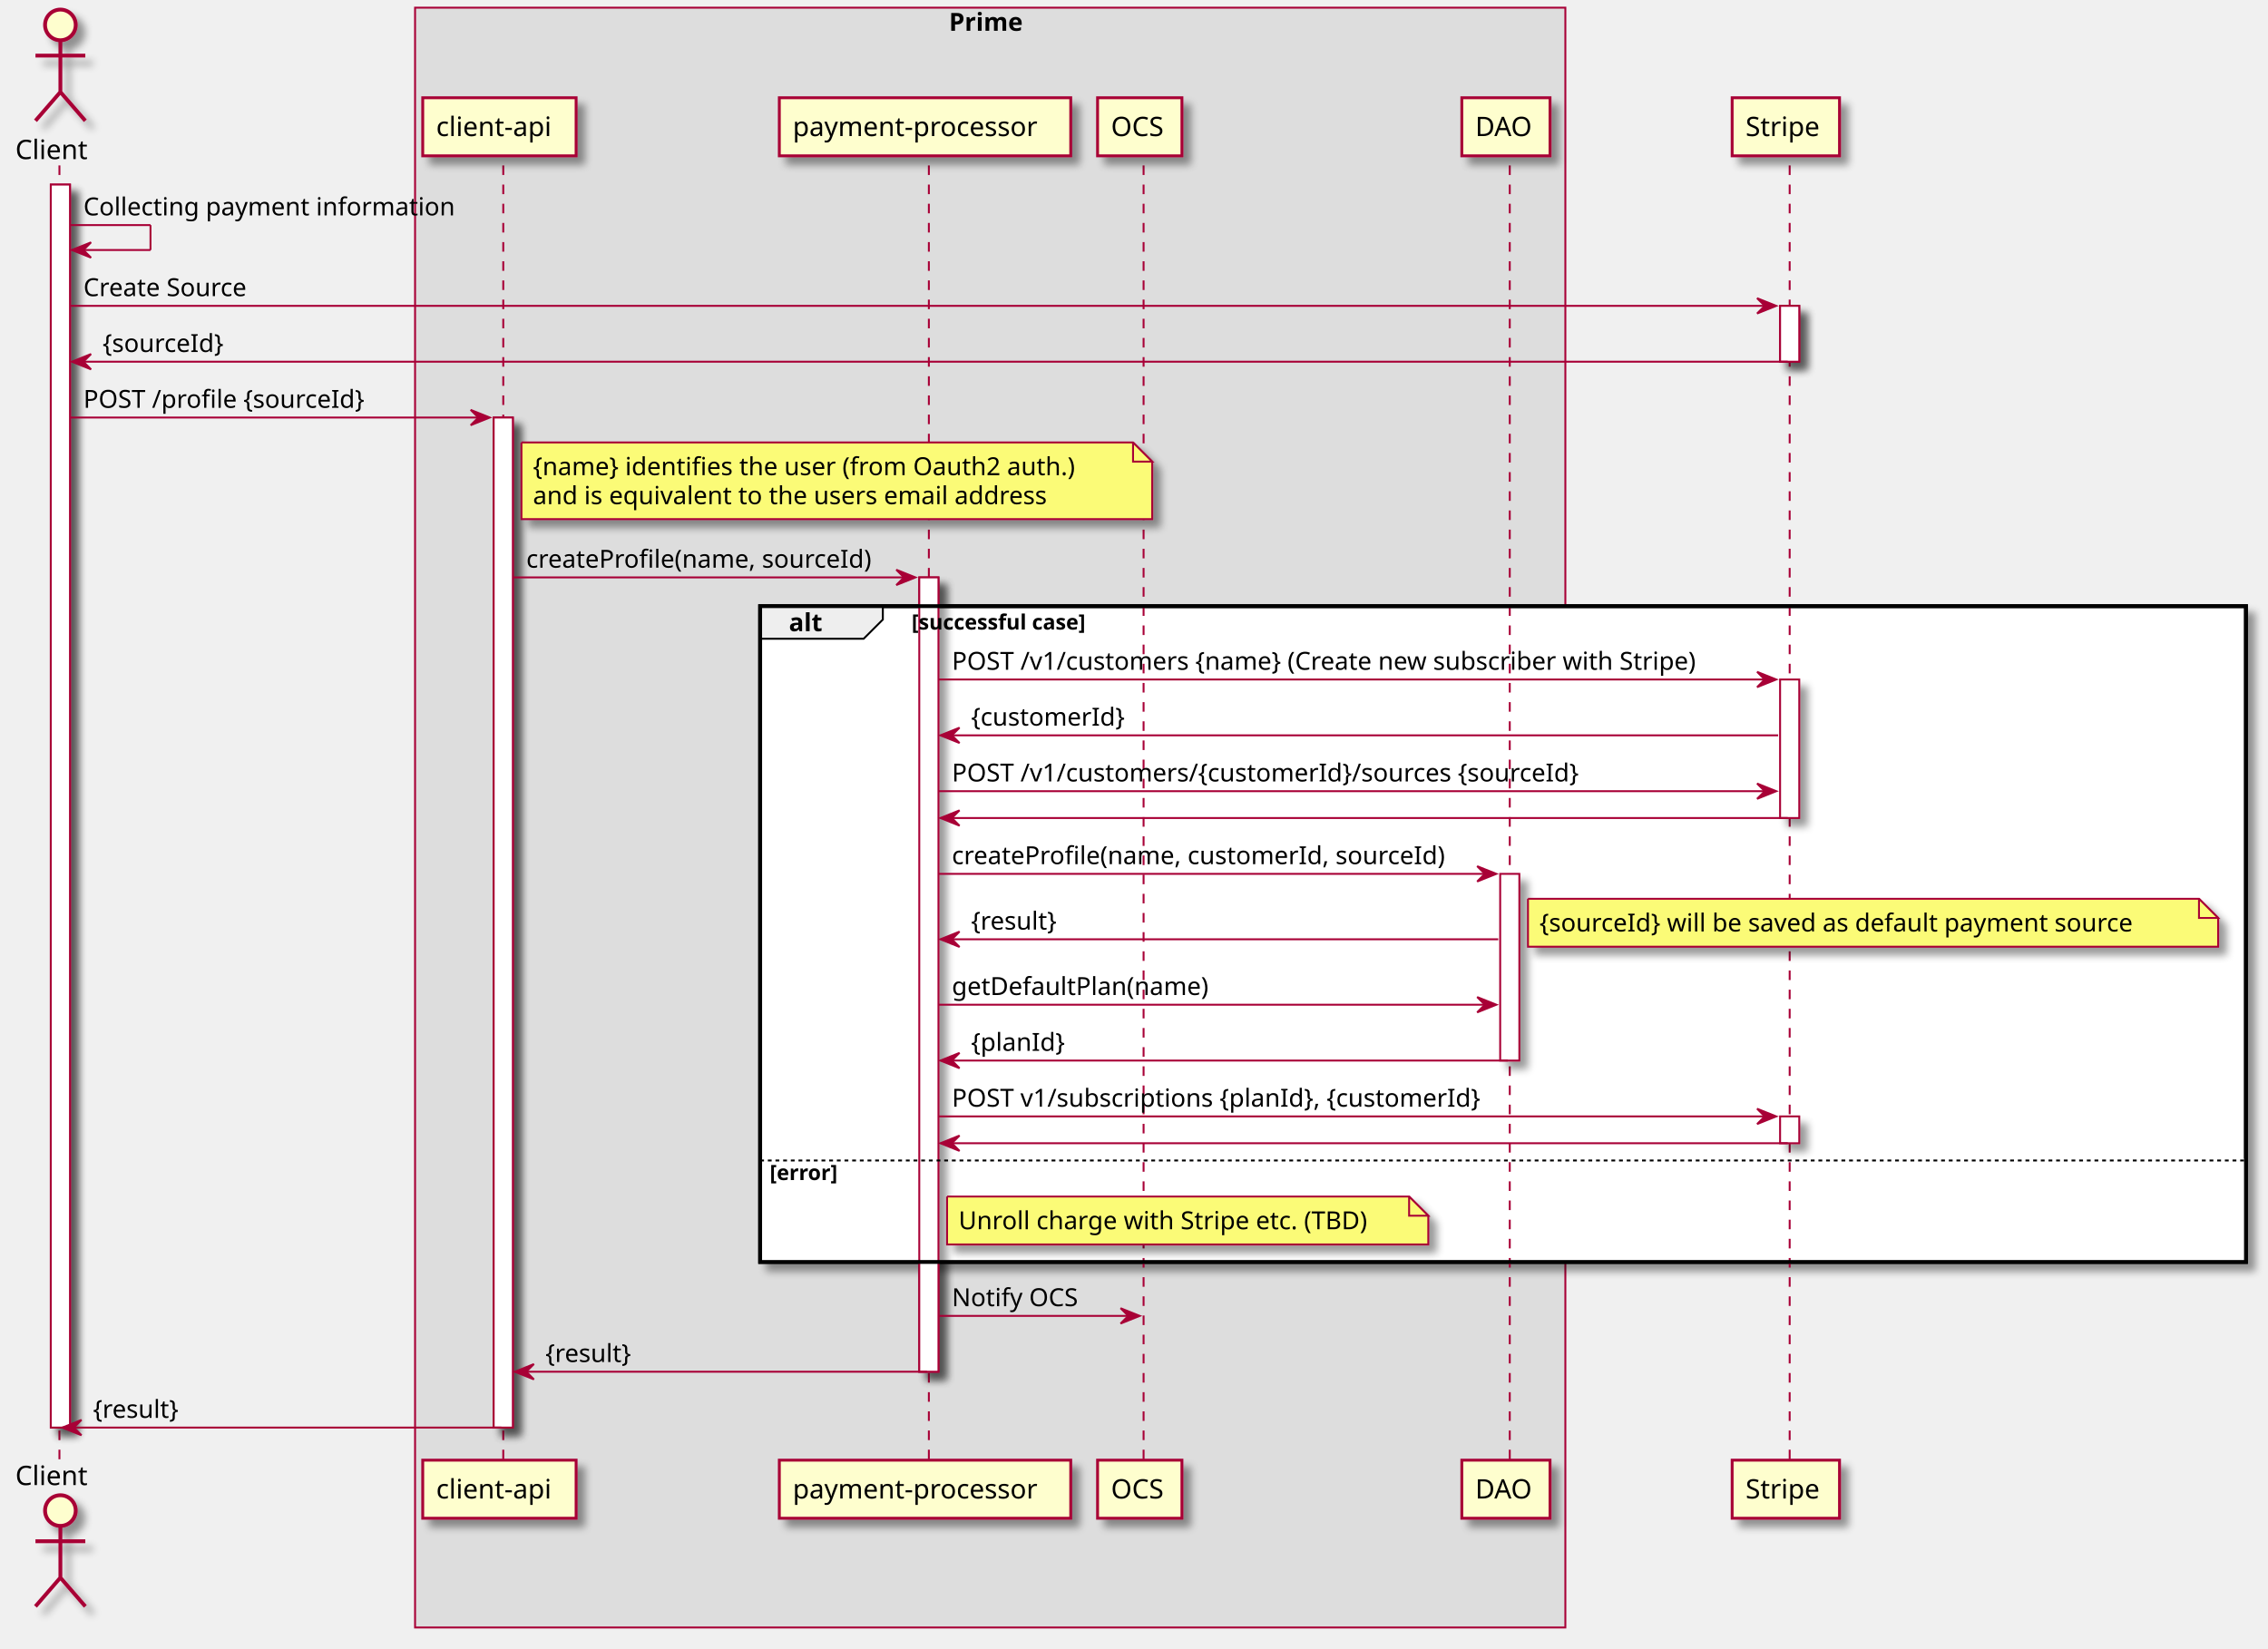
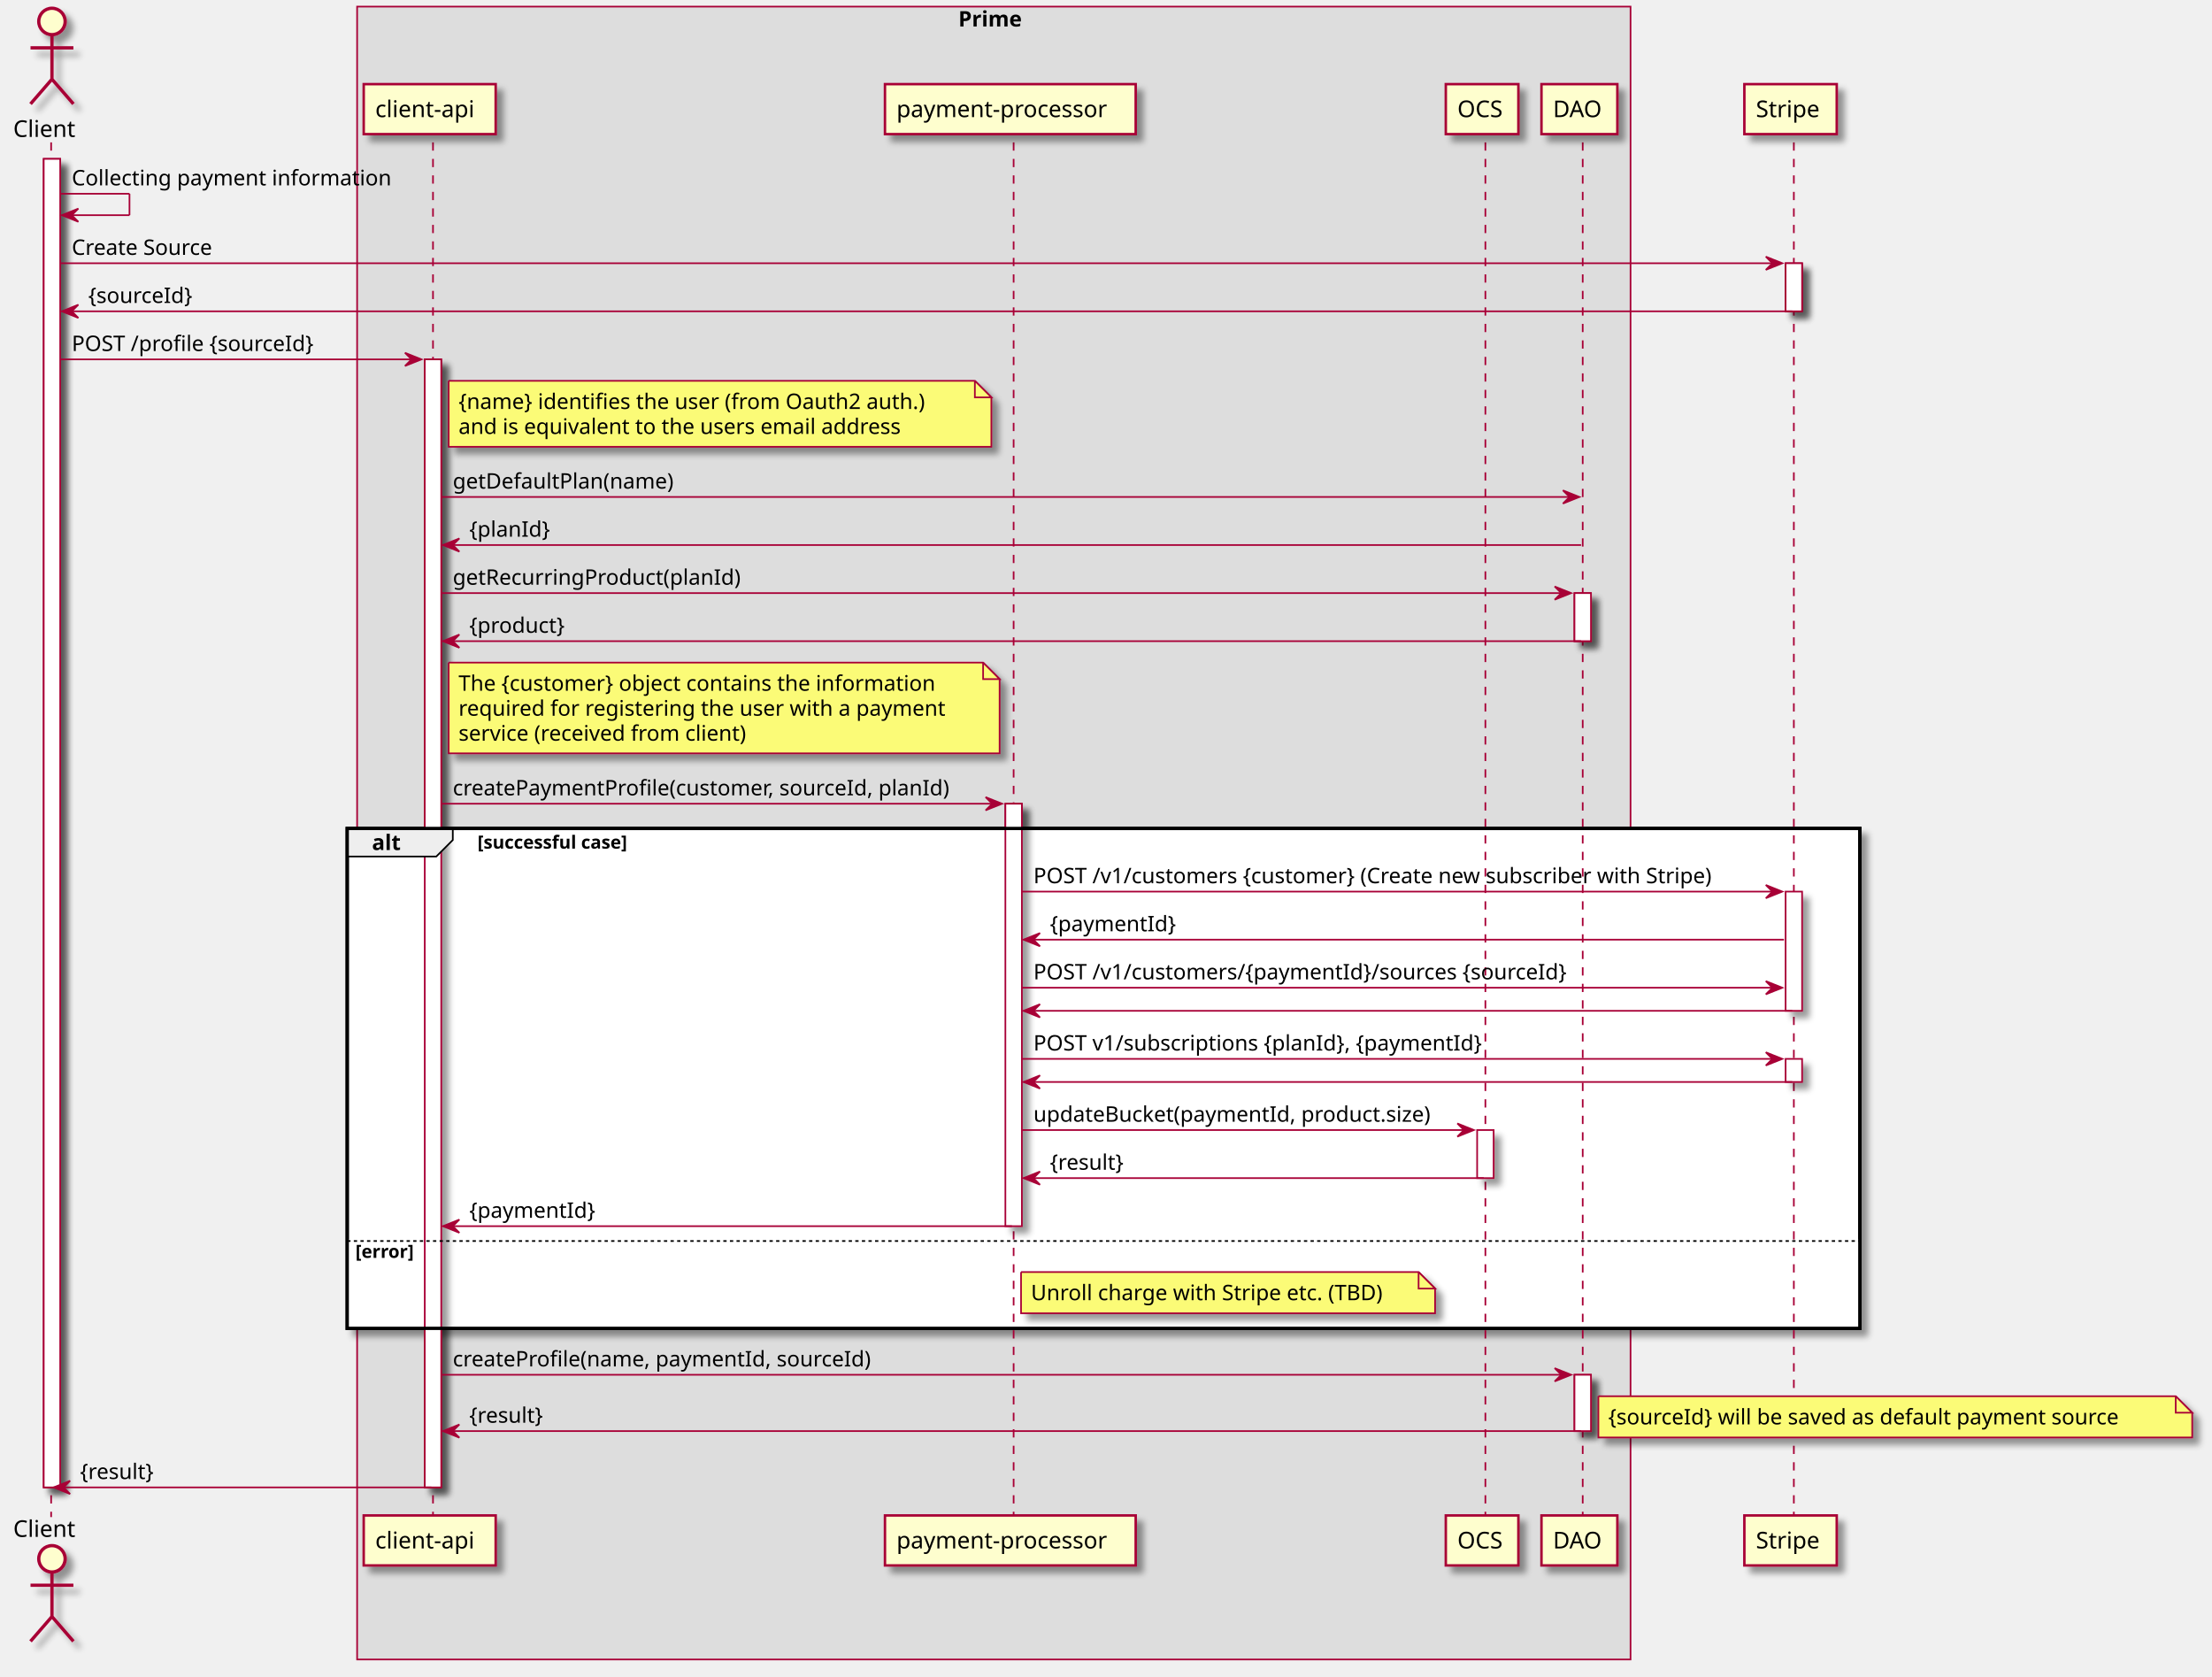
- <svg xmlns="http://www.w3.org/2000/svg" contentScriptType="application/ecmascript" contentStyleType="text/css" height="860px" preserveAspectRatio="none" style="width:1183px;height:860px;" version="1.1" viewBox="0 0 1183 860" width="1183px" zoomAndPan="magnify">
+ <svg xmlns="http://www.w3.org/2000/svg" contentScriptType="application/ecmascript" contentStyleType="text/css" height="1016px" preserveAspectRatio="none" style="width:1341px;height:1016px;" version="1.1" viewBox="0 0 1341 1016" width="1341px" zoomAndPan="magnify">
  <defs>
-     <filter height="300%" id="f1m4p98il33ker" width="300%" x="-1" y="-1">
+     <filter height="300%" id="fufgb7bl9s6f3" width="300%" x="-1" y="-1">
      <feGaussianBlur result="blurOut" stdDeviation="2.0" />
      <feColorMatrix in="blurOut" result="blurOut2" type="matrix" values="0 0 0 0 0 0 0 0 0 0 0 0 0 0 0 0 0 0 .4 0" />
      <feOffset dx="4.0" dy="4.0" in="blurOut2" result="blurOut3" />
      <feBlend in="SourceGraphic" in2="blurOut3" mode="normal" />
    </filter>
  </defs>
  <g>
-     <rect fill="#DDDDDD" height="845.055" style="stroke: #A80036; stroke-width: 1.0;" width="600" x="216.5" y="4" />
-     <text fill="#000000" font-family="sans-serif" font-size="13" font-weight="bold" lengthAdjust="spacingAndGlyphs" textLength="43" x="495" y="16.067">Prime</text>
-     <rect fill="#FFFFFF" filter="url(#f1m4p98il33ker)" height="648.461" style="stroke: #A80036; stroke-width: 1.0;" width="10" x="26.5" y="96.297" />
-     <rect fill="#FFFFFF" filter="url(#f1m4p98il33ker)" height="526.93" style="stroke: #A80036; stroke-width: 1.0;" width="10" x="257.5" y="217.828" />
-     <rect fill="#FFFFFF" filter="url(#f1m4p98il33ker)" height="414.398" style="stroke: #A80036; stroke-width: 1.0;" width="10" x="479.5" y="301.227" />
-     <rect fill="#FFFFFF" filter="url(#f1m4p98il33ker)" height="97.398" style="stroke: #A80036; stroke-width: 1.0;" width="10" x="782.5" y="455.891" />
-     <rect fill="#FFFFFF" filter="url(#f1m4p98il33ker)" height="29.133" style="stroke: #A80036; stroke-width: 1.0;" width="10" x="928.5" y="159.562" />
-     <rect fill="#FFFFFF" filter="url(#f1m4p98il33ker)" height="72.266" style="stroke: #A80036; stroke-width: 1.0;" width="10" x="928.5" y="354.492" />
-     <rect fill="#FFFFFF" filter="url(#f1m4p98il33ker)" height="14" style="stroke: #A80036; stroke-width: 1.0;" width="10" x="928.5" y="582.422" />
-     <rect fill="#FFFFFF" filter="url(#f1m4p98il33ker)" height="342.133" style="stroke: #000000; stroke-width: 2.0;" width="775" x="396.5" y="316.227" />
-     <rect fill="#FFFFFF" height="53.938" style="stroke: none; stroke-width: 1.0;" width="775" x="396.5" y="604.422" />
-     <line style="stroke: #A80036; stroke-width: 1.0; stroke-dasharray: 5.0,5.0;" x1="31" x2="31" y1="86.297" y2="762.758" />
-     <line style="stroke: #A80036; stroke-width: 1.0; stroke-dasharray: 5.0,5.0;" x1="262.5" x2="262.5" y1="86.297" y2="762.758" />
-     <line style="stroke: #A80036; stroke-width: 1.0; stroke-dasharray: 5.0,5.0;" x1="484.5" x2="484.5" y1="86.297" y2="762.758" />
-     <line style="stroke: #A80036; stroke-width: 1.0; stroke-dasharray: 5.0,5.0;" x1="596.5" x2="596.5" y1="86.297" y2="762.758" />
-     <line style="stroke: #A80036; stroke-width: 1.0; stroke-dasharray: 5.0,5.0;" x1="787.5" x2="787.5" y1="86.297" y2="762.758" />
-     <line style="stroke: #A80036; stroke-width: 1.0; stroke-dasharray: 5.0,5.0;" x1="933.5" x2="933.5" y1="86.297" y2="762.758" />
+     <rect fill="#DDDDDD" height="1001.852" style="stroke: #A80036; stroke-width: 1.0;" width="772" x="216.5" y="4" />
+     <text fill="#000000" font-family="sans-serif" font-size="13" font-weight="bold" lengthAdjust="spacingAndGlyphs" textLength="43" x="581" y="16.067">Prime</text>
+     <rect fill="#FFFFFF" filter="url(#fufgb7bl9s6f3)" height="805.258" style="stroke: #A80036; stroke-width: 1.0;" width="10" x="26.5" y="96.297" />
+     <rect fill="#FFFFFF" filter="url(#fufgb7bl9s6f3)" height="683.727" style="stroke: #A80036; stroke-width: 1.0;" width="10" x="257.5" y="217.828" />
+     <rect fill="#FFFFFF" filter="url(#fufgb7bl9s6f3)" height="256.062" style="stroke: #A80036; stroke-width: 1.0;" width="10" x="609.5" y="487.156" />
+     <rect fill="#FFFFFF" filter="url(#fufgb7bl9s6f3)" height="29.133" style="stroke: #A80036; stroke-width: 1.0;" width="10" x="895.5" y="684.953" />
+     <rect fill="#FFFFFF" filter="url(#fufgb7bl9s6f3)" height="29.133" style="stroke: #A80036; stroke-width: 1.0;" width="10" x="954.5" y="359.492" />
+     <rect fill="#FFFFFF" filter="url(#fufgb7bl9s6f3)" height="34.133" style="stroke: #A80036; stroke-width: 1.0;" width="10" x="954.5" y="833.289" />
+     <rect fill="#FFFFFF" filter="url(#fufgb7bl9s6f3)" height="29.133" style="stroke: #A80036; stroke-width: 1.0;" width="10" x="1082.5" y="159.562" />
+     <rect fill="#FFFFFF" filter="url(#fufgb7bl9s6f3)" height="72.266" style="stroke: #A80036; stroke-width: 1.0;" width="10" x="1082.5" y="540.422" />
+     <rect fill="#FFFFFF" filter="url(#fufgb7bl9s6f3)" height="14" style="stroke: #A80036; stroke-width: 1.0;" width="10" x="1082.5" y="641.82" />
+     <rect fill="#FFFFFF" filter="url(#fufgb7bl9s6f3)" height="303" style="stroke: #000000; stroke-width: 2.0;" width="917" x="210.5" y="502.156" />
+     <rect fill="#FFFFFF" height="53.938" style="stroke: none; stroke-width: 1.0;" width="917" x="210.5" y="751.219" />
+     <line style="stroke: #A80036; stroke-width: 1.0; stroke-dasharray: 5.0,5.0;" x1="31" x2="31" y1="86.297" y2="919.555" />
+     <line style="stroke: #A80036; stroke-width: 1.0; stroke-dasharray: 5.0,5.0;" x1="262.5" x2="262.5" y1="86.297" y2="919.555" />
+     <line style="stroke: #A80036; stroke-width: 1.0; stroke-dasharray: 5.0,5.0;" x1="614.5" x2="614.5" y1="86.297" y2="919.555" />
+     <line style="stroke: #A80036; stroke-width: 1.0; stroke-dasharray: 5.0,5.0;" x1="900.5" x2="900.5" y1="86.297" y2="919.555" />
+     <line style="stroke: #A80036; stroke-width: 1.0; stroke-dasharray: 5.0,5.0;" x1="959.5" x2="959.5" y1="86.297" y2="919.555" />
+     <line style="stroke: #A80036; stroke-width: 1.0; stroke-dasharray: 5.0,5.0;" x1="1087.5" x2="1087.5" y1="86.297" y2="919.555" />
    <text fill="#000000" font-family="sans-serif" font-size="14" lengthAdjust="spacingAndGlyphs" textLength="41" x="8" y="82.995">Client</text>
-     <ellipse cx="31.5" cy="13" fill="#FEFECE" filter="url(#f1m4p98il33ker)" rx="8" ry="8" style="stroke: #A80036; stroke-width: 2.0;" />
-     <path d="M31.5,21 L31.5,48 M18.5,29 L44.5,29 M31.5,48 L18.5,63 M31.5,48 L44.5,63 " fill="none" filter="url(#f1m4p98il33ker)" style="stroke: #A80036; stroke-width: 2.0;" />
-     <text fill="#000000" font-family="sans-serif" font-size="14" lengthAdjust="spacingAndGlyphs" textLength="41" x="8" y="774.753">Client</text>
-     <ellipse cx="31.5" cy="788.055" fill="#FEFECE" filter="url(#f1m4p98il33ker)" rx="8" ry="8" style="stroke: #A80036; stroke-width: 2.0;" />
-     <path d="M31.5,796.055 L31.5,823.055 M18.5,804.055 L44.5,804.055 M31.5,823.055 L18.5,838.055 M31.5,823.055 L44.5,838.055 " fill="none" filter="url(#f1m4p98il33ker)" style="stroke: #A80036; stroke-width: 2.0;" />
-     <rect fill="#FEFECE" filter="url(#f1m4p98il33ker)" height="30.297" style="stroke: #A80036; stroke-width: 1.5;" width="80" x="220.5" y="51" />
+     <ellipse cx="31.5" cy="13" fill="#FEFECE" filter="url(#fufgb7bl9s6f3)" rx="8" ry="8" style="stroke: #A80036; stroke-width: 2.0;" />
+     <path d="M31.5,21 L31.5,48 M18.5,29 L44.5,29 M31.5,48 L18.5,63 M31.5,48 L44.5,63 " fill="none" filter="url(#fufgb7bl9s6f3)" style="stroke: #A80036; stroke-width: 2.0;" />
+     <text fill="#000000" font-family="sans-serif" font-size="14" lengthAdjust="spacingAndGlyphs" textLength="41" x="8" y="931.55">Client</text>
+     <ellipse cx="31.5" cy="944.852" fill="#FEFECE" filter="url(#fufgb7bl9s6f3)" rx="8" ry="8" style="stroke: #A80036; stroke-width: 2.0;" />
+     <path d="M31.5,952.852 L31.5,979.852 M18.5,960.852 L44.5,960.852 M31.5,979.852 L18.5,994.852 M31.5,979.852 L44.5,994.852 " fill="none" filter="url(#fufgb7bl9s6f3)" style="stroke: #A80036; stroke-width: 2.0;" />
+     <rect fill="#FEFECE" filter="url(#fufgb7bl9s6f3)" height="30.297" style="stroke: #A80036; stroke-width: 1.5;" width="80" x="220.5" y="51" />
    <text fill="#000000" font-family="sans-serif" font-size="14" lengthAdjust="spacingAndGlyphs" textLength="66" x="227.5" y="70.995">client-api</text>
-     <rect fill="#FEFECE" filter="url(#f1m4p98il33ker)" height="30.297" style="stroke: #A80036; stroke-width: 1.5;" width="80" x="220.5" y="761.758" />
-     <text fill="#000000" font-family="sans-serif" font-size="14" lengthAdjust="spacingAndGlyphs" textLength="66" x="227.5" y="781.753">client-api</text>
-     <rect fill="#FEFECE" filter="url(#f1m4p98il33ker)" height="30.297" style="stroke: #A80036; stroke-width: 1.5;" width="152" x="406.5" y="51" />
-     <text fill="#000000" font-family="sans-serif" font-size="14" lengthAdjust="spacingAndGlyphs" textLength="138" x="413.5" y="70.995">payment-processor</text>
-     <rect fill="#FEFECE" filter="url(#f1m4p98il33ker)" height="30.297" style="stroke: #A80036; stroke-width: 1.5;" width="152" x="406.5" y="761.758" />
-     <text fill="#000000" font-family="sans-serif" font-size="14" lengthAdjust="spacingAndGlyphs" textLength="138" x="413.5" y="781.753">payment-processor</text>
-     <rect fill="#FEFECE" filter="url(#f1m4p98il33ker)" height="30.297" style="stroke: #A80036; stroke-width: 1.5;" width="44" x="572.5" y="51" />
-     <text fill="#000000" font-family="sans-serif" font-size="14" lengthAdjust="spacingAndGlyphs" textLength="30" x="579.5" y="70.995">OCS</text>
-     <rect fill="#FEFECE" filter="url(#f1m4p98il33ker)" height="30.297" style="stroke: #A80036; stroke-width: 1.5;" width="44" x="572.5" y="761.758" />
-     <text fill="#000000" font-family="sans-serif" font-size="14" lengthAdjust="spacingAndGlyphs" textLength="30" x="579.5" y="781.753">OCS</text>
-     <rect fill="#FEFECE" filter="url(#f1m4p98il33ker)" height="30.297" style="stroke: #A80036; stroke-width: 1.5;" width="46" x="762.5" y="51" />
-     <text fill="#000000" font-family="sans-serif" font-size="14" lengthAdjust="spacingAndGlyphs" textLength="32" x="769.5" y="70.995">DAO</text>
-     <rect fill="#FEFECE" filter="url(#f1m4p98il33ker)" height="30.297" style="stroke: #A80036; stroke-width: 1.5;" width="46" x="762.5" y="761.758" />
-     <text fill="#000000" font-family="sans-serif" font-size="14" lengthAdjust="spacingAndGlyphs" textLength="32" x="769.5" y="781.753">DAO</text>
-     <rect fill="#FEFECE" filter="url(#f1m4p98il33ker)" height="30.297" style="stroke: #A80036; stroke-width: 1.5;" width="56" x="903.5" y="51" />
-     <text fill="#000000" font-family="sans-serif" font-size="14" lengthAdjust="spacingAndGlyphs" textLength="42" x="910.5" y="70.995">Stripe</text>
-     <rect fill="#FEFECE" filter="url(#f1m4p98il33ker)" height="30.297" style="stroke: #A80036; stroke-width: 1.5;" width="56" x="903.5" y="761.758" />
-     <text fill="#000000" font-family="sans-serif" font-size="14" lengthAdjust="spacingAndGlyphs" textLength="42" x="910.5" y="781.753">Stripe</text>
-     <rect fill="#FFFFFF" filter="url(#f1m4p98il33ker)" height="648.461" style="stroke: #A80036; stroke-width: 1.0;" width="10" x="26.5" y="96.297" />
-     <rect fill="#FFFFFF" filter="url(#f1m4p98il33ker)" height="526.93" style="stroke: #A80036; stroke-width: 1.0;" width="10" x="257.5" y="217.828" />
-     <rect fill="#FFFFFF" filter="url(#f1m4p98il33ker)" height="414.398" style="stroke: #A80036; stroke-width: 1.0;" width="10" x="479.5" y="301.227" />
-     <rect fill="#FFFFFF" filter="url(#f1m4p98il33ker)" height="97.398" style="stroke: #A80036; stroke-width: 1.0;" width="10" x="782.5" y="455.891" />
-     <rect fill="#FFFFFF" filter="url(#f1m4p98il33ker)" height="29.133" style="stroke: #A80036; stroke-width: 1.0;" width="10" x="928.5" y="159.562" />
-     <rect fill="#FFFFFF" filter="url(#f1m4p98il33ker)" height="72.266" style="stroke: #A80036; stroke-width: 1.0;" width="10" x="928.5" y="354.492" />
-     <rect fill="#FFFFFF" filter="url(#f1m4p98il33ker)" height="14" style="stroke: #A80036; stroke-width: 1.0;" width="10" x="928.5" y="582.422" />
+     <rect fill="#FEFECE" filter="url(#fufgb7bl9s6f3)" height="30.297" style="stroke: #A80036; stroke-width: 1.5;" width="80" x="220.5" y="918.555" />
+     <text fill="#000000" font-family="sans-serif" font-size="14" lengthAdjust="spacingAndGlyphs" textLength="66" x="227.5" y="938.55">client-api</text>
+     <rect fill="#FEFECE" filter="url(#fufgb7bl9s6f3)" height="30.297" style="stroke: #A80036; stroke-width: 1.5;" width="152" x="536.5" y="51" />
+     <text fill="#000000" font-family="sans-serif" font-size="14" lengthAdjust="spacingAndGlyphs" textLength="138" x="543.5" y="70.995">payment-processor</text>
+     <rect fill="#FEFECE" filter="url(#fufgb7bl9s6f3)" height="30.297" style="stroke: #A80036; stroke-width: 1.5;" width="152" x="536.5" y="918.555" />
+     <text fill="#000000" font-family="sans-serif" font-size="14" lengthAdjust="spacingAndGlyphs" textLength="138" x="543.5" y="938.55">payment-processor</text>
+     <rect fill="#FEFECE" filter="url(#fufgb7bl9s6f3)" height="30.297" style="stroke: #A80036; stroke-width: 1.5;" width="44" x="876.5" y="51" />
+     <text fill="#000000" font-family="sans-serif" font-size="14" lengthAdjust="spacingAndGlyphs" textLength="30" x="883.5" y="70.995">OCS</text>
+     <rect fill="#FEFECE" filter="url(#fufgb7bl9s6f3)" height="30.297" style="stroke: #A80036; stroke-width: 1.5;" width="44" x="876.5" y="918.555" />
+     <text fill="#000000" font-family="sans-serif" font-size="14" lengthAdjust="spacingAndGlyphs" textLength="30" x="883.5" y="938.55">OCS</text>
+     <rect fill="#FEFECE" filter="url(#fufgb7bl9s6f3)" height="30.297" style="stroke: #A80036; stroke-width: 1.5;" width="46" x="934.5" y="51" />
+     <text fill="#000000" font-family="sans-serif" font-size="14" lengthAdjust="spacingAndGlyphs" textLength="32" x="941.5" y="70.995">DAO</text>
+     <rect fill="#FEFECE" filter="url(#fufgb7bl9s6f3)" height="30.297" style="stroke: #A80036; stroke-width: 1.5;" width="46" x="934.5" y="918.555" />
+     <text fill="#000000" font-family="sans-serif" font-size="14" lengthAdjust="spacingAndGlyphs" textLength="32" x="941.5" y="938.55">DAO</text>
+     <rect fill="#FEFECE" filter="url(#fufgb7bl9s6f3)" height="30.297" style="stroke: #A80036; stroke-width: 1.5;" width="56" x="1057.5" y="51" />
+     <text fill="#000000" font-family="sans-serif" font-size="14" lengthAdjust="spacingAndGlyphs" textLength="42" x="1064.5" y="70.995">Stripe</text>
+     <rect fill="#FEFECE" filter="url(#fufgb7bl9s6f3)" height="30.297" style="stroke: #A80036; stroke-width: 1.5;" width="56" x="1057.5" y="918.555" />
+     <text fill="#000000" font-family="sans-serif" font-size="14" lengthAdjust="spacingAndGlyphs" textLength="42" x="1064.5" y="938.55">Stripe</text>
+     <rect fill="#FFFFFF" filter="url(#fufgb7bl9s6f3)" height="805.258" style="stroke: #A80036; stroke-width: 1.0;" width="10" x="26.5" y="96.297" />
+     <rect fill="#FFFFFF" filter="url(#fufgb7bl9s6f3)" height="683.727" style="stroke: #A80036; stroke-width: 1.0;" width="10" x="257.5" y="217.828" />
+     <rect fill="#FFFFFF" filter="url(#fufgb7bl9s6f3)" height="256.062" style="stroke: #A80036; stroke-width: 1.0;" width="10" x="609.5" y="487.156" />
+     <rect fill="#FFFFFF" filter="url(#fufgb7bl9s6f3)" height="29.133" style="stroke: #A80036; stroke-width: 1.0;" width="10" x="895.5" y="684.953" />
+     <rect fill="#FFFFFF" filter="url(#fufgb7bl9s6f3)" height="29.133" style="stroke: #A80036; stroke-width: 1.0;" width="10" x="954.5" y="359.492" />
+     <rect fill="#FFFFFF" filter="url(#fufgb7bl9s6f3)" height="34.133" style="stroke: #A80036; stroke-width: 1.0;" width="10" x="954.5" y="833.289" />
+     <rect fill="#FFFFFF" filter="url(#fufgb7bl9s6f3)" height="29.133" style="stroke: #A80036; stroke-width: 1.0;" width="10" x="1082.5" y="159.562" />
+     <rect fill="#FFFFFF" filter="url(#fufgb7bl9s6f3)" height="72.266" style="stroke: #A80036; stroke-width: 1.0;" width="10" x="1082.5" y="540.422" />
+     <rect fill="#FFFFFF" filter="url(#fufgb7bl9s6f3)" height="14" style="stroke: #A80036; stroke-width: 1.0;" width="10" x="1082.5" y="641.82" />
    <line style="stroke: #A80036; stroke-width: 1.0;" x1="36.5" x2="78.5" y1="117.43" y2="117.43" />
    <line style="stroke: #A80036; stroke-width: 1.0;" x1="78.5" x2="78.5" y1="117.43" y2="130.43" />
    <line style="stroke: #A80036; stroke-width: 1.0;" x1="37.5" x2="78.5" y1="130.43" y2="130.43" />
    <polygon fill="#A80036" points="47.5,126.43,37.5,130.43,47.5,134.43,43.5,130.43" style="stroke: #A80036; stroke-width: 1.0;" />
    <text fill="#000000" font-family="sans-serif" font-size="13" lengthAdjust="spacingAndGlyphs" textLength="207" x="43.5" y="112.364">Collecting payment information</text>
-     <polygon fill="#A80036" points="916.5,155.562,926.5,159.562,916.5,163.562,920.5,159.562" style="stroke: #A80036; stroke-width: 1.0;" />
-     <line style="stroke: #A80036; stroke-width: 1.0;" x1="36.5" x2="922.5" y1="159.562" y2="159.562" />
+     <polygon fill="#A80036" points="1070.5,155.562,1080.5,159.562,1070.5,163.562,1074.5,159.562" style="stroke: #A80036; stroke-width: 1.0;" />
+     <line style="stroke: #A80036; stroke-width: 1.0;" x1="36.5" x2="1076.5" y1="159.562" y2="159.562" />
    <text fill="#000000" font-family="sans-serif" font-size="13" lengthAdjust="spacingAndGlyphs" textLength="91" x="43.5" y="154.497">Create Source</text>
    <polygon fill="#A80036" points="47.5,184.695,37.5,188.695,47.5,192.695,43.5,188.695" style="stroke: #A80036; stroke-width: 1.0;" />
-     <line style="stroke: #A80036; stroke-width: 1.0;" x1="41.5" x2="932.5" y1="188.695" y2="188.695" />
+     <line style="stroke: #A80036; stroke-width: 1.0;" x1="41.5" x2="1086.5" y1="188.695" y2="188.695" />
    <text fill="#000000" font-family="sans-serif" font-size="13" lengthAdjust="spacingAndGlyphs" textLength="71" x="53.5" y="183.629">{sourceId}</text>
    <polygon fill="#A80036" points="245.5,213.828,255.5,217.828,245.5,221.828,249.5,217.828" style="stroke: #A80036; stroke-width: 1.0;" />
    <line style="stroke: #A80036; stroke-width: 1.0;" x1="36.5" x2="251.5" y1="217.828" y2="217.828" />
    <text fill="#000000" font-family="sans-serif" font-size="13" lengthAdjust="spacingAndGlyphs" textLength="159" x="43.5" y="212.762">POST /profile {sourceId}</text>
-     <path d="M272,230.828 L272,270.828 L601,270.828 L601,240.828 L591,230.828 L272,230.828 " fill="#FBFB77" filter="url(#f1m4p98il33ker)" style="stroke: #A80036; stroke-width: 1.0;" />
+     <path d="M272,230.828 L272,270.828 L601,270.828 L601,240.828 L591,230.828 L272,230.828 " fill="#FBFB77" filter="url(#fufgb7bl9s6f3)" style="stroke: #A80036; stroke-width: 1.0;" />
    <path d="M591,230.828 L591,240.828 L601,240.828 L591,230.828 " fill="#FBFB77" style="stroke: #A80036; stroke-width: 1.0;" />
    <text fill="#000000" font-family="sans-serif" font-size="13" lengthAdjust="spacingAndGlyphs" textLength="308" x="278" y="247.895">{name} identifies the user (from Oauth2 auth.)</text>
    <text fill="#000000" font-family="sans-serif" font-size="13" lengthAdjust="spacingAndGlyphs" textLength="289" x="278" y="263.028">and is equivalent to the users email address</text>
-     <polygon fill="#A80036" points="467.5,297.227,477.5,301.227,467.5,305.227,471.5,301.227" style="stroke: #A80036; stroke-width: 1.0;" />
-     <line style="stroke: #A80036; stroke-width: 1.0;" x1="267.5" x2="473.5" y1="301.227" y2="301.227" />
-     <text fill="#000000" font-family="sans-serif" font-size="13" lengthAdjust="spacingAndGlyphs" textLength="193" x="274.5" y="296.161">createProfile(name, sourceId)</text>
-     <path d="M396.5,316.227 L460.5,316.227 L460.5,323.227 L450.5,333.227 L396.5,333.227 L396.5,316.227 " fill="#EEEEEE" style="stroke: #000000; stroke-width: 1.0;" />
-     <rect fill="none" height="342.133" style="stroke: #000000; stroke-width: 2.0;" width="775" x="396.5" y="316.227" />
-     <text fill="#000000" font-family="sans-serif" font-size="13" font-weight="bold" lengthAdjust="spacingAndGlyphs" textLength="19" x="411.5" y="329.293">alt</text>
-     <text fill="#000000" font-family="sans-serif" font-size="11" font-weight="bold" lengthAdjust="spacingAndGlyphs" textLength="109" x="475.5" y="328.437">[successful case]</text>
-     <polygon fill="#A80036" points="916.5,350.492,926.5,354.492,916.5,358.492,920.5,354.492" style="stroke: #A80036; stroke-width: 1.0;" />
-     <line style="stroke: #A80036; stroke-width: 1.0;" x1="489.5" x2="922.5" y1="354.492" y2="354.492" />
-     <text fill="#000000" font-family="sans-serif" font-size="13" lengthAdjust="spacingAndGlyphs" textLength="420" x="496.5" y="349.426">POST /v1/customers {name} (Create new subscriber with Stripe)</text>
-     <polygon fill="#A80036" points="500.5,379.625,490.5,383.625,500.5,387.625,496.5,383.625" style="stroke: #A80036; stroke-width: 1.0;" />
-     <line style="stroke: #A80036; stroke-width: 1.0;" x1="494.5" x2="927.5" y1="383.625" y2="383.625" />
-     <text fill="#000000" font-family="sans-serif" font-size="13" lengthAdjust="spacingAndGlyphs" textLength="89" x="506.5" y="378.559">{customerId}</text>
-     <polygon fill="#A80036" points="916.5,408.758,926.5,412.758,916.5,416.758,920.5,412.758" style="stroke: #A80036; stroke-width: 1.0;" />
-     <line style="stroke: #A80036; stroke-width: 1.0;" x1="489.5" x2="922.5" y1="412.758" y2="412.758" />
-     <text fill="#000000" font-family="sans-serif" font-size="13" lengthAdjust="spacingAndGlyphs" textLength="352" x="496.5" y="407.692">POST /v1/customers/{customerId}/sources {sourceId}</text>
-     <polygon fill="#A80036" points="500.5,422.758,490.5,426.758,500.5,430.758,496.5,426.758" style="stroke: #A80036; stroke-width: 1.0;" />
-     <line style="stroke: #A80036; stroke-width: 1.0;" x1="494.5" x2="932.5" y1="426.758" y2="426.758" />
-     <polygon fill="#A80036" points="770.5,451.891,780.5,455.891,770.5,459.891,774.5,455.891" style="stroke: #A80036; stroke-width: 1.0;" />
-     <line style="stroke: #A80036; stroke-width: 1.0;" x1="489.5" x2="776.5" y1="455.891" y2="455.891" />
-     <text fill="#000000" font-family="sans-serif" font-size="13" lengthAdjust="spacingAndGlyphs" textLength="274" x="496.5" y="450.825">createProfile(name, customerId, sourceId)</text>
-     <polygon fill="#A80036" points="500.5,486.023,490.5,490.023,500.5,494.023,496.5,490.023" style="stroke: #A80036; stroke-width: 1.0;" />
-     <line style="stroke: #A80036; stroke-width: 1.0;" x1="494.5" x2="781.5" y1="490.023" y2="490.023" />
-     <text fill="#000000" font-family="sans-serif" font-size="13" lengthAdjust="spacingAndGlyphs" textLength="53" x="506.5" y="484.957">{result}</text>
-     <path d="M797,468.891 L797,493.891 L1157,493.891 L1157,478.891 L1147,468.891 L797,468.891 " fill="#FBFB77" filter="url(#f1m4p98il33ker)" style="stroke: #A80036; stroke-width: 1.0;" />
-     <path d="M1147,468.891 L1147,478.891 L1157,478.891 L1147,468.891 " fill="#FBFB77" style="stroke: #A80036; stroke-width: 1.0;" />
-     <text fill="#000000" font-family="sans-serif" font-size="13" lengthAdjust="spacingAndGlyphs" textLength="339" x="803" y="485.957">{sourceId} will be saved as default payment source</text>
-     <polygon fill="#A80036" points="770.5,520.156,780.5,524.156,770.5,528.156,774.5,524.156" style="stroke: #A80036; stroke-width: 1.0;" />
-     <line style="stroke: #A80036; stroke-width: 1.0;" x1="489.5" x2="776.5" y1="524.156" y2="524.156" />
-     <text fill="#000000" font-family="sans-serif" font-size="13" lengthAdjust="spacingAndGlyphs" textLength="144" x="496.5" y="519.09">getDefaultPlan(name)</text>
-     <polygon fill="#A80036" points="500.5,549.289,490.5,553.289,500.5,557.289,496.5,553.289" style="stroke: #A80036; stroke-width: 1.0;" />
-     <line style="stroke: #A80036; stroke-width: 1.0;" x1="494.5" x2="786.5" y1="553.289" y2="553.289" />
-     <text fill="#000000" font-family="sans-serif" font-size="13" lengthAdjust="spacingAndGlyphs" textLength="56" x="506.5" y="548.223">{planId}</text>
-     <polygon fill="#A80036" points="916.5,578.422,926.5,582.422,916.5,586.422,920.5,582.422" style="stroke: #A80036; stroke-width: 1.0;" />
-     <line style="stroke: #A80036; stroke-width: 1.0;" x1="489.5" x2="922.5" y1="582.422" y2="582.422" />
-     <text fill="#000000" font-family="sans-serif" font-size="13" lengthAdjust="spacingAndGlyphs" textLength="301" x="496.5" y="577.356">POST v1/subscriptions {planId}, {customerId}</text>
-     <polygon fill="#A80036" points="500.5,592.422,490.5,596.422,500.5,600.422,496.5,596.422" style="stroke: #A80036; stroke-width: 1.0;" />
-     <line style="stroke: #A80036; stroke-width: 1.0;" x1="494.5" x2="932.5" y1="596.422" y2="596.422" />
-     <line style="stroke: #000000; stroke-width: 1.0; stroke-dasharray: 2.0,2.0;" x1="396.5" x2="1171.5" y1="605.422" y2="605.422" />
-     <text fill="#000000" font-family="sans-serif" font-size="11" font-weight="bold" lengthAdjust="spacingAndGlyphs" textLength="40" x="401.5" y="615.632">[error]</text>
-     <path d="M494,624.227 L494,649.227 L745,649.227 L745,634.227 L735,624.227 L494,624.227 " fill="#FBFB77" filter="url(#f1m4p98il33ker)" style="stroke: #A80036; stroke-width: 1.0;" />
-     <path d="M735,624.227 L735,634.227 L745,634.227 L735,624.227 " fill="#FBFB77" style="stroke: #A80036; stroke-width: 1.0;" />
-     <text fill="#000000" font-family="sans-serif" font-size="13" lengthAdjust="spacingAndGlyphs" textLength="230" x="500" y="641.293">Unroll charge with Stripe etc. (TBD)</text>
-     <polygon fill="#A80036" points="584.5,682.492,594.5,686.492,584.5,690.492,588.5,686.492" style="stroke: #A80036; stroke-width: 1.0;" />
-     <line style="stroke: #A80036; stroke-width: 1.0;" x1="489.5" x2="590.5" y1="686.492" y2="686.492" />
-     <text fill="#000000" font-family="sans-serif" font-size="13" lengthAdjust="spacingAndGlyphs" textLength="71" x="496.5" y="681.426">Notify OCS</text>
-     <polygon fill="#A80036" points="278.5,711.625,268.5,715.625,278.5,719.625,274.5,715.625" style="stroke: #A80036; stroke-width: 1.0;" />
-     <line style="stroke: #A80036; stroke-width: 1.0;" x1="272.5" x2="483.5" y1="715.625" y2="715.625" />
-     <text fill="#000000" font-family="sans-serif" font-size="13" lengthAdjust="spacingAndGlyphs" textLength="53" x="284.5" y="710.559">{result}</text>
-     <polygon fill="#A80036" points="42.5,740.758,32.5,744.758,42.5,748.758,38.5,744.758" style="stroke: #A80036; stroke-width: 1.0;" />
-     <line style="stroke: #A80036; stroke-width: 1.0;" x1="36.5" x2="261.5" y1="744.758" y2="744.758" />
-     <text fill="#000000" font-family="sans-serif" font-size="13" lengthAdjust="spacingAndGlyphs" textLength="53" x="48.5" y="739.692">{result}</text>
+     <polygon fill="#A80036" points="947.5,297.227,957.5,301.227,947.5,305.227,951.5,301.227" style="stroke: #A80036; stroke-width: 1.0;" />
+     <line style="stroke: #A80036; stroke-width: 1.0;" x1="267.5" x2="953.5" y1="301.227" y2="301.227" />
+     <text fill="#000000" font-family="sans-serif" font-size="13" lengthAdjust="spacingAndGlyphs" textLength="144" x="274.5" y="296.161">getDefaultPlan(name)</text>
+     <polygon fill="#A80036" points="278.5,326.359,268.5,330.359,278.5,334.359,274.5,330.359" style="stroke: #A80036; stroke-width: 1.0;" />
+     <line style="stroke: #A80036; stroke-width: 1.0;" x1="272.5" x2="958.5" y1="330.359" y2="330.359" />
+     <text fill="#000000" font-family="sans-serif" font-size="13" lengthAdjust="spacingAndGlyphs" textLength="56" x="284.5" y="325.293">{planId}</text>
+     <polygon fill="#A80036" points="942.5,355.492,952.5,359.492,942.5,363.492,946.5,359.492" style="stroke: #A80036; stroke-width: 1.0;" />
+     <line style="stroke: #A80036; stroke-width: 1.0;" x1="267.5" x2="948.5" y1="359.492" y2="359.492" />
+     <text fill="#000000" font-family="sans-serif" font-size="13" lengthAdjust="spacingAndGlyphs" textLength="182" x="274.5" y="354.426">getRecurringProduct(planId)</text>
+     <polygon fill="#A80036" points="278.5,384.625,268.5,388.625,278.5,392.625,274.5,388.625" style="stroke: #A80036; stroke-width: 1.0;" />
+     <line style="stroke: #A80036; stroke-width: 1.0;" x1="272.5" x2="958.5" y1="388.625" y2="388.625" />
+     <text fill="#000000" font-family="sans-serif" font-size="13" lengthAdjust="spacingAndGlyphs" textLength="65" x="284.5" y="383.559">{product}</text>
+     <path d="M272,401.625 L272,456.625 L606,456.625 L606,411.625 L596,401.625 L272,401.625 " fill="#FBFB77" filter="url(#fufgb7bl9s6f3)" style="stroke: #A80036; stroke-width: 1.0;" />
+     <path d="M596,401.625 L596,411.625 L606,411.625 L596,401.625 " fill="#FBFB77" style="stroke: #A80036; stroke-width: 1.0;" />
+     <text fill="#000000" font-family="sans-serif" font-size="13" lengthAdjust="spacingAndGlyphs" textLength="313" x="278" y="418.692">The {customer} object contains the information</text>
+     <text fill="#000000" font-family="sans-serif" font-size="13" lengthAdjust="spacingAndGlyphs" textLength="313" x="278" y="433.825">required for registering the user with a payment</text>
+     <text fill="#000000" font-family="sans-serif" font-size="13" lengthAdjust="spacingAndGlyphs" textLength="192" x="278" y="448.957">service (received from client)</text>
+     <polygon fill="#A80036" points="597.5,483.156,607.5,487.156,597.5,491.156,601.5,487.156" style="stroke: #A80036; stroke-width: 1.0;" />
+     <line style="stroke: #A80036; stroke-width: 1.0;" x1="267.5" x2="603.5" y1="487.156" y2="487.156" />
+     <text fill="#000000" font-family="sans-serif" font-size="13" lengthAdjust="spacingAndGlyphs" textLength="323" x="274.5" y="482.09">createPaymentProfile(customer, sourceId, planId)</text>
+     <path d="M210.5,502.156 L274.5,502.156 L274.5,509.156 L264.5,519.156 L210.5,519.156 L210.5,502.156 " fill="#EEEEEE" style="stroke: #000000; stroke-width: 1.0;" />
+     <rect fill="none" height="303" style="stroke: #000000; stroke-width: 2.0;" width="917" x="210.5" y="502.156" />
+     <text fill="#000000" font-family="sans-serif" font-size="13" font-weight="bold" lengthAdjust="spacingAndGlyphs" textLength="19" x="225.5" y="515.223">alt</text>
+     <text fill="#000000" font-family="sans-serif" font-size="11" font-weight="bold" lengthAdjust="spacingAndGlyphs" textLength="109" x="289.5" y="514.367">[successful case]</text>
+     <polygon fill="#A80036" points="1070.5,536.422,1080.5,540.422,1070.5,544.422,1074.5,540.422" style="stroke: #A80036; stroke-width: 1.0;" />
+     <line style="stroke: #A80036; stroke-width: 1.0;" x1="619.5" x2="1076.5" y1="540.422" y2="540.422" />
+     <text fill="#000000" font-family="sans-serif" font-size="13" lengthAdjust="spacingAndGlyphs" textLength="444" x="626.5" y="535.356">POST /v1/customers {customer} (Create new subscriber with Stripe)</text>
+     <polygon fill="#A80036" points="630.5,565.555,620.5,569.555,630.5,573.555,626.5,569.555" style="stroke: #A80036; stroke-width: 1.0;" />
+     <line style="stroke: #A80036; stroke-width: 1.0;" x1="624.5" x2="1081.5" y1="569.555" y2="569.555" />
+     <text fill="#000000" font-family="sans-serif" font-size="13" lengthAdjust="spacingAndGlyphs" textLength="86" x="636.5" y="564.489">{paymentId}</text>
+     <polygon fill="#A80036" points="1070.5,594.688,1080.5,598.688,1070.5,602.688,1074.5,598.688" style="stroke: #A80036; stroke-width: 1.0;" />
+     <line style="stroke: #A80036; stroke-width: 1.0;" x1="619.5" x2="1076.5" y1="598.688" y2="598.688" />
+     <text fill="#000000" font-family="sans-serif" font-size="13" lengthAdjust="spacingAndGlyphs" textLength="349" x="626.5" y="593.622">POST /v1/customers/{paymentId}/sources {sourceId}</text>
+     <polygon fill="#A80036" points="630.5,608.688,620.5,612.688,630.5,616.688,626.5,612.688" style="stroke: #A80036; stroke-width: 1.0;" />
+     <line style="stroke: #A80036; stroke-width: 1.0;" x1="624.5" x2="1086.5" y1="612.688" y2="612.688" />
+     <polygon fill="#A80036" points="1070.5,637.82,1080.5,641.82,1070.5,645.82,1074.5,641.82" style="stroke: #A80036; stroke-width: 1.0;" />
+     <line style="stroke: #A80036; stroke-width: 1.0;" x1="619.5" x2="1076.5" y1="641.82" y2="641.82" />
+     <text fill="#000000" font-family="sans-serif" font-size="13" lengthAdjust="spacingAndGlyphs" textLength="298" x="626.5" y="636.754">POST v1/subscriptions {planId}, {paymentId}</text>
+     <polygon fill="#A80036" points="630.5,651.82,620.5,655.82,630.5,659.82,626.5,655.82" style="stroke: #A80036; stroke-width: 1.0;" />
+     <line style="stroke: #A80036; stroke-width: 1.0;" x1="624.5" x2="1086.5" y1="655.82" y2="655.82" />
+     <polygon fill="#A80036" points="883.5,680.953,893.5,684.953,883.5,688.953,887.5,684.953" style="stroke: #A80036; stroke-width: 1.0;" />
+     <line style="stroke: #A80036; stroke-width: 1.0;" x1="619.5" x2="889.5" y1="684.953" y2="684.953" />
+     <text fill="#000000" font-family="sans-serif" font-size="13" lengthAdjust="spacingAndGlyphs" textLength="257" x="626.5" y="679.887">updateBucket(paymentId, product.size)</text>
+     <polygon fill="#A80036" points="630.5,710.086,620.5,714.086,630.5,718.086,626.5,714.086" style="stroke: #A80036; stroke-width: 1.0;" />
+     <line style="stroke: #A80036; stroke-width: 1.0;" x1="624.5" x2="899.5" y1="714.086" y2="714.086" />
+     <text fill="#000000" font-family="sans-serif" font-size="13" lengthAdjust="spacingAndGlyphs" textLength="53" x="636.5" y="709.02">{result}</text>
+     <polygon fill="#A80036" points="278.5,739.219,268.5,743.219,278.5,747.219,274.5,743.219" style="stroke: #A80036; stroke-width: 1.0;" />
+     <line style="stroke: #A80036; stroke-width: 1.0;" x1="272.5" x2="613.5" y1="743.219" y2="743.219" />
+     <text fill="#000000" font-family="sans-serif" font-size="13" lengthAdjust="spacingAndGlyphs" textLength="86" x="284.5" y="738.153">{paymentId}</text>
+     <line style="stroke: #000000; stroke-width: 1.0; stroke-dasharray: 2.0,2.0;" x1="210.5" x2="1127.5" y1="752.219" y2="752.219" />
+     <text fill="#000000" font-family="sans-serif" font-size="11" font-weight="bold" lengthAdjust="spacingAndGlyphs" textLength="40" x="215.5" y="762.429">[error]</text>
+     <path d="M619,771.023 L619,796.023 L870,796.023 L870,781.023 L860,771.023 L619,771.023 " fill="#FBFB77" filter="url(#fufgb7bl9s6f3)" style="stroke: #A80036; stroke-width: 1.0;" />
+     <path d="M860,771.023 L860,781.023 L870,781.023 L860,771.023 " fill="#FBFB77" style="stroke: #A80036; stroke-width: 1.0;" />
+     <text fill="#000000" font-family="sans-serif" font-size="13" lengthAdjust="spacingAndGlyphs" textLength="230" x="625" y="788.09">Unroll charge with Stripe etc. (TBD)</text>
+     <polygon fill="#A80036" points="942.5,829.289,952.5,833.289,942.5,837.289,946.5,833.289" style="stroke: #A80036; stroke-width: 1.0;" />
+     <line style="stroke: #A80036; stroke-width: 1.0;" x1="267.5" x2="948.5" y1="833.289" y2="833.289" />
+     <text fill="#000000" font-family="sans-serif" font-size="13" lengthAdjust="spacingAndGlyphs" textLength="271" x="274.5" y="828.223">createProfile(name, paymentId, sourceId)</text>
+     <polygon fill="#A80036" points="278.5,863.422,268.5,867.422,278.5,871.422,274.5,867.422" style="stroke: #A80036; stroke-width: 1.0;" />
+     <line style="stroke: #A80036; stroke-width: 1.0;" x1="272.5" x2="958.5" y1="867.422" y2="867.422" />
+     <text fill="#000000" font-family="sans-serif" font-size="13" lengthAdjust="spacingAndGlyphs" textLength="53" x="284.5" y="862.356">{result}</text>
+     <path d="M969,846.289 L969,871.289 L1329,871.289 L1329,856.289 L1319,846.289 L969,846.289 " fill="#FBFB77" filter="url(#fufgb7bl9s6f3)" style="stroke: #A80036; stroke-width: 1.0;" />
+     <path d="M1319,846.289 L1319,856.289 L1329,856.289 L1319,846.289 " fill="#FBFB77" style="stroke: #A80036; stroke-width: 1.0;" />
+     <text fill="#000000" font-family="sans-serif" font-size="13" lengthAdjust="spacingAndGlyphs" textLength="339" x="975" y="863.356">{sourceId} will be saved as default payment source</text>
+     <polygon fill="#A80036" points="42.5,897.555,32.5,901.555,42.5,905.555,38.5,901.555" style="stroke: #A80036; stroke-width: 1.0;" />
+     <line style="stroke: #A80036; stroke-width: 1.0;" x1="36.5" x2="261.5" y1="901.555" y2="901.555" />
+     <text fill="#000000" font-family="sans-serif" font-size="13" lengthAdjust="spacingAndGlyphs" textLength="53" x="48.5" y="896.489">{result}</text>
  </g>
</svg>
